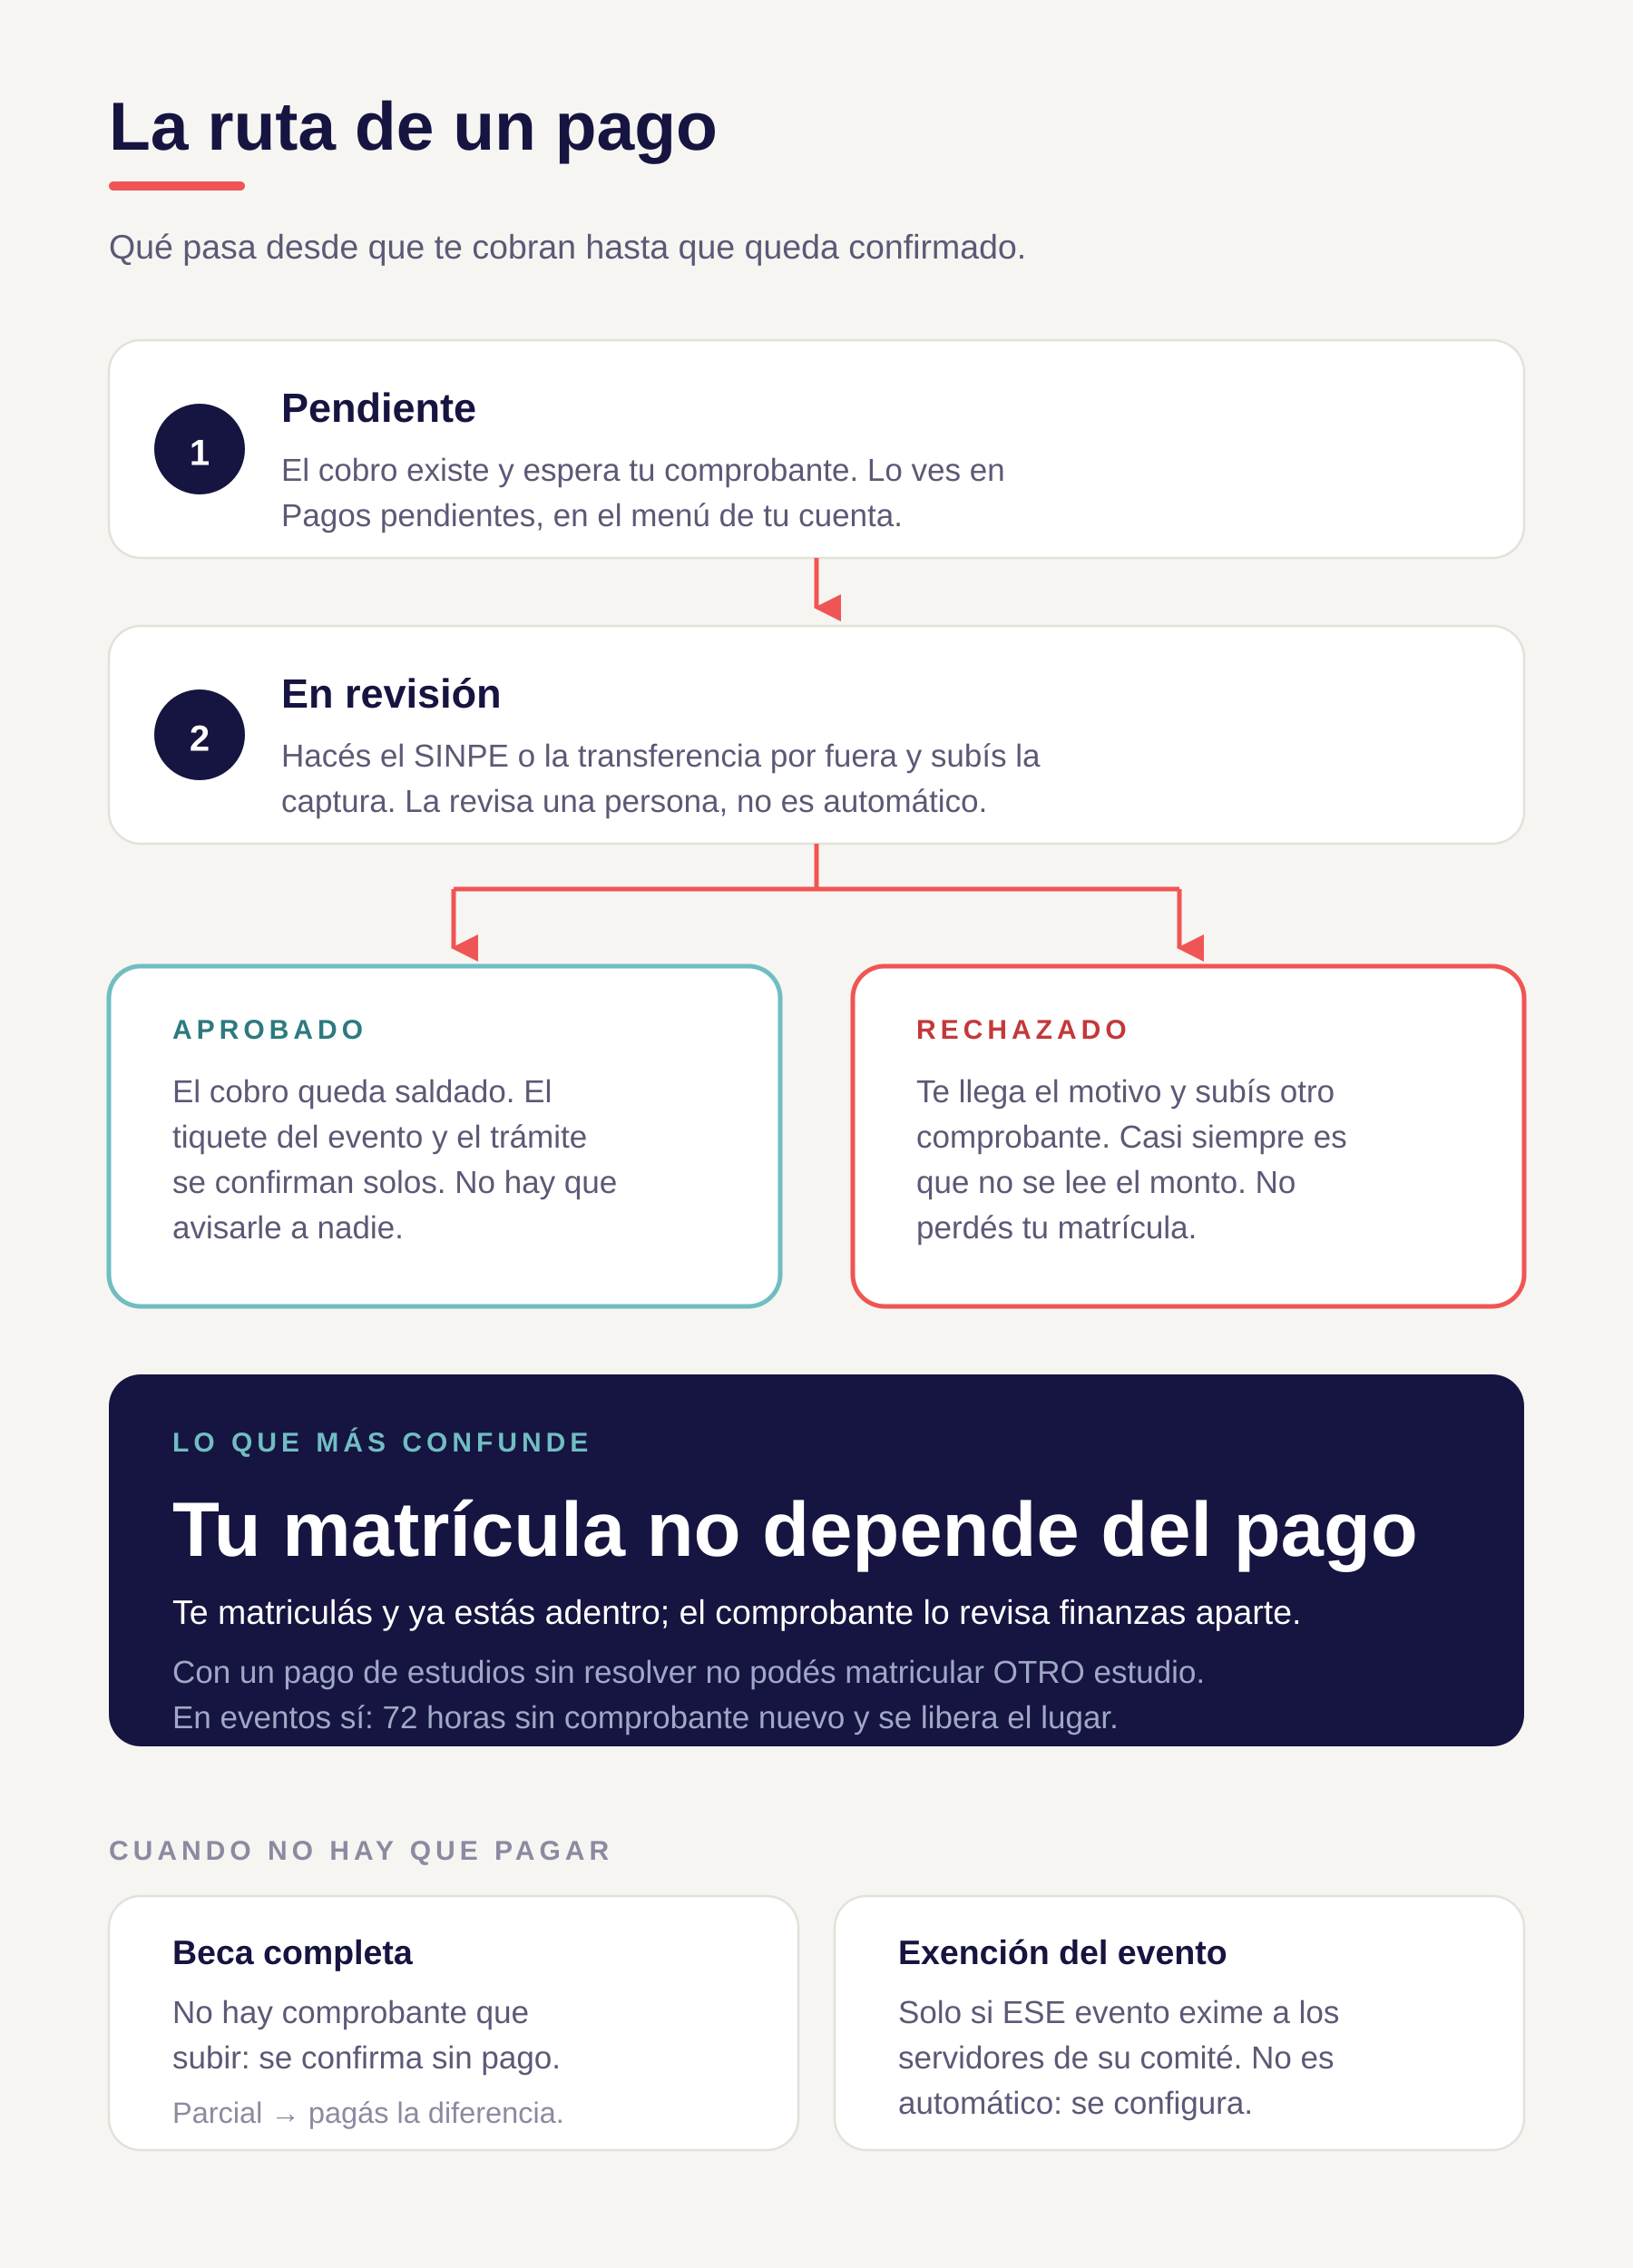
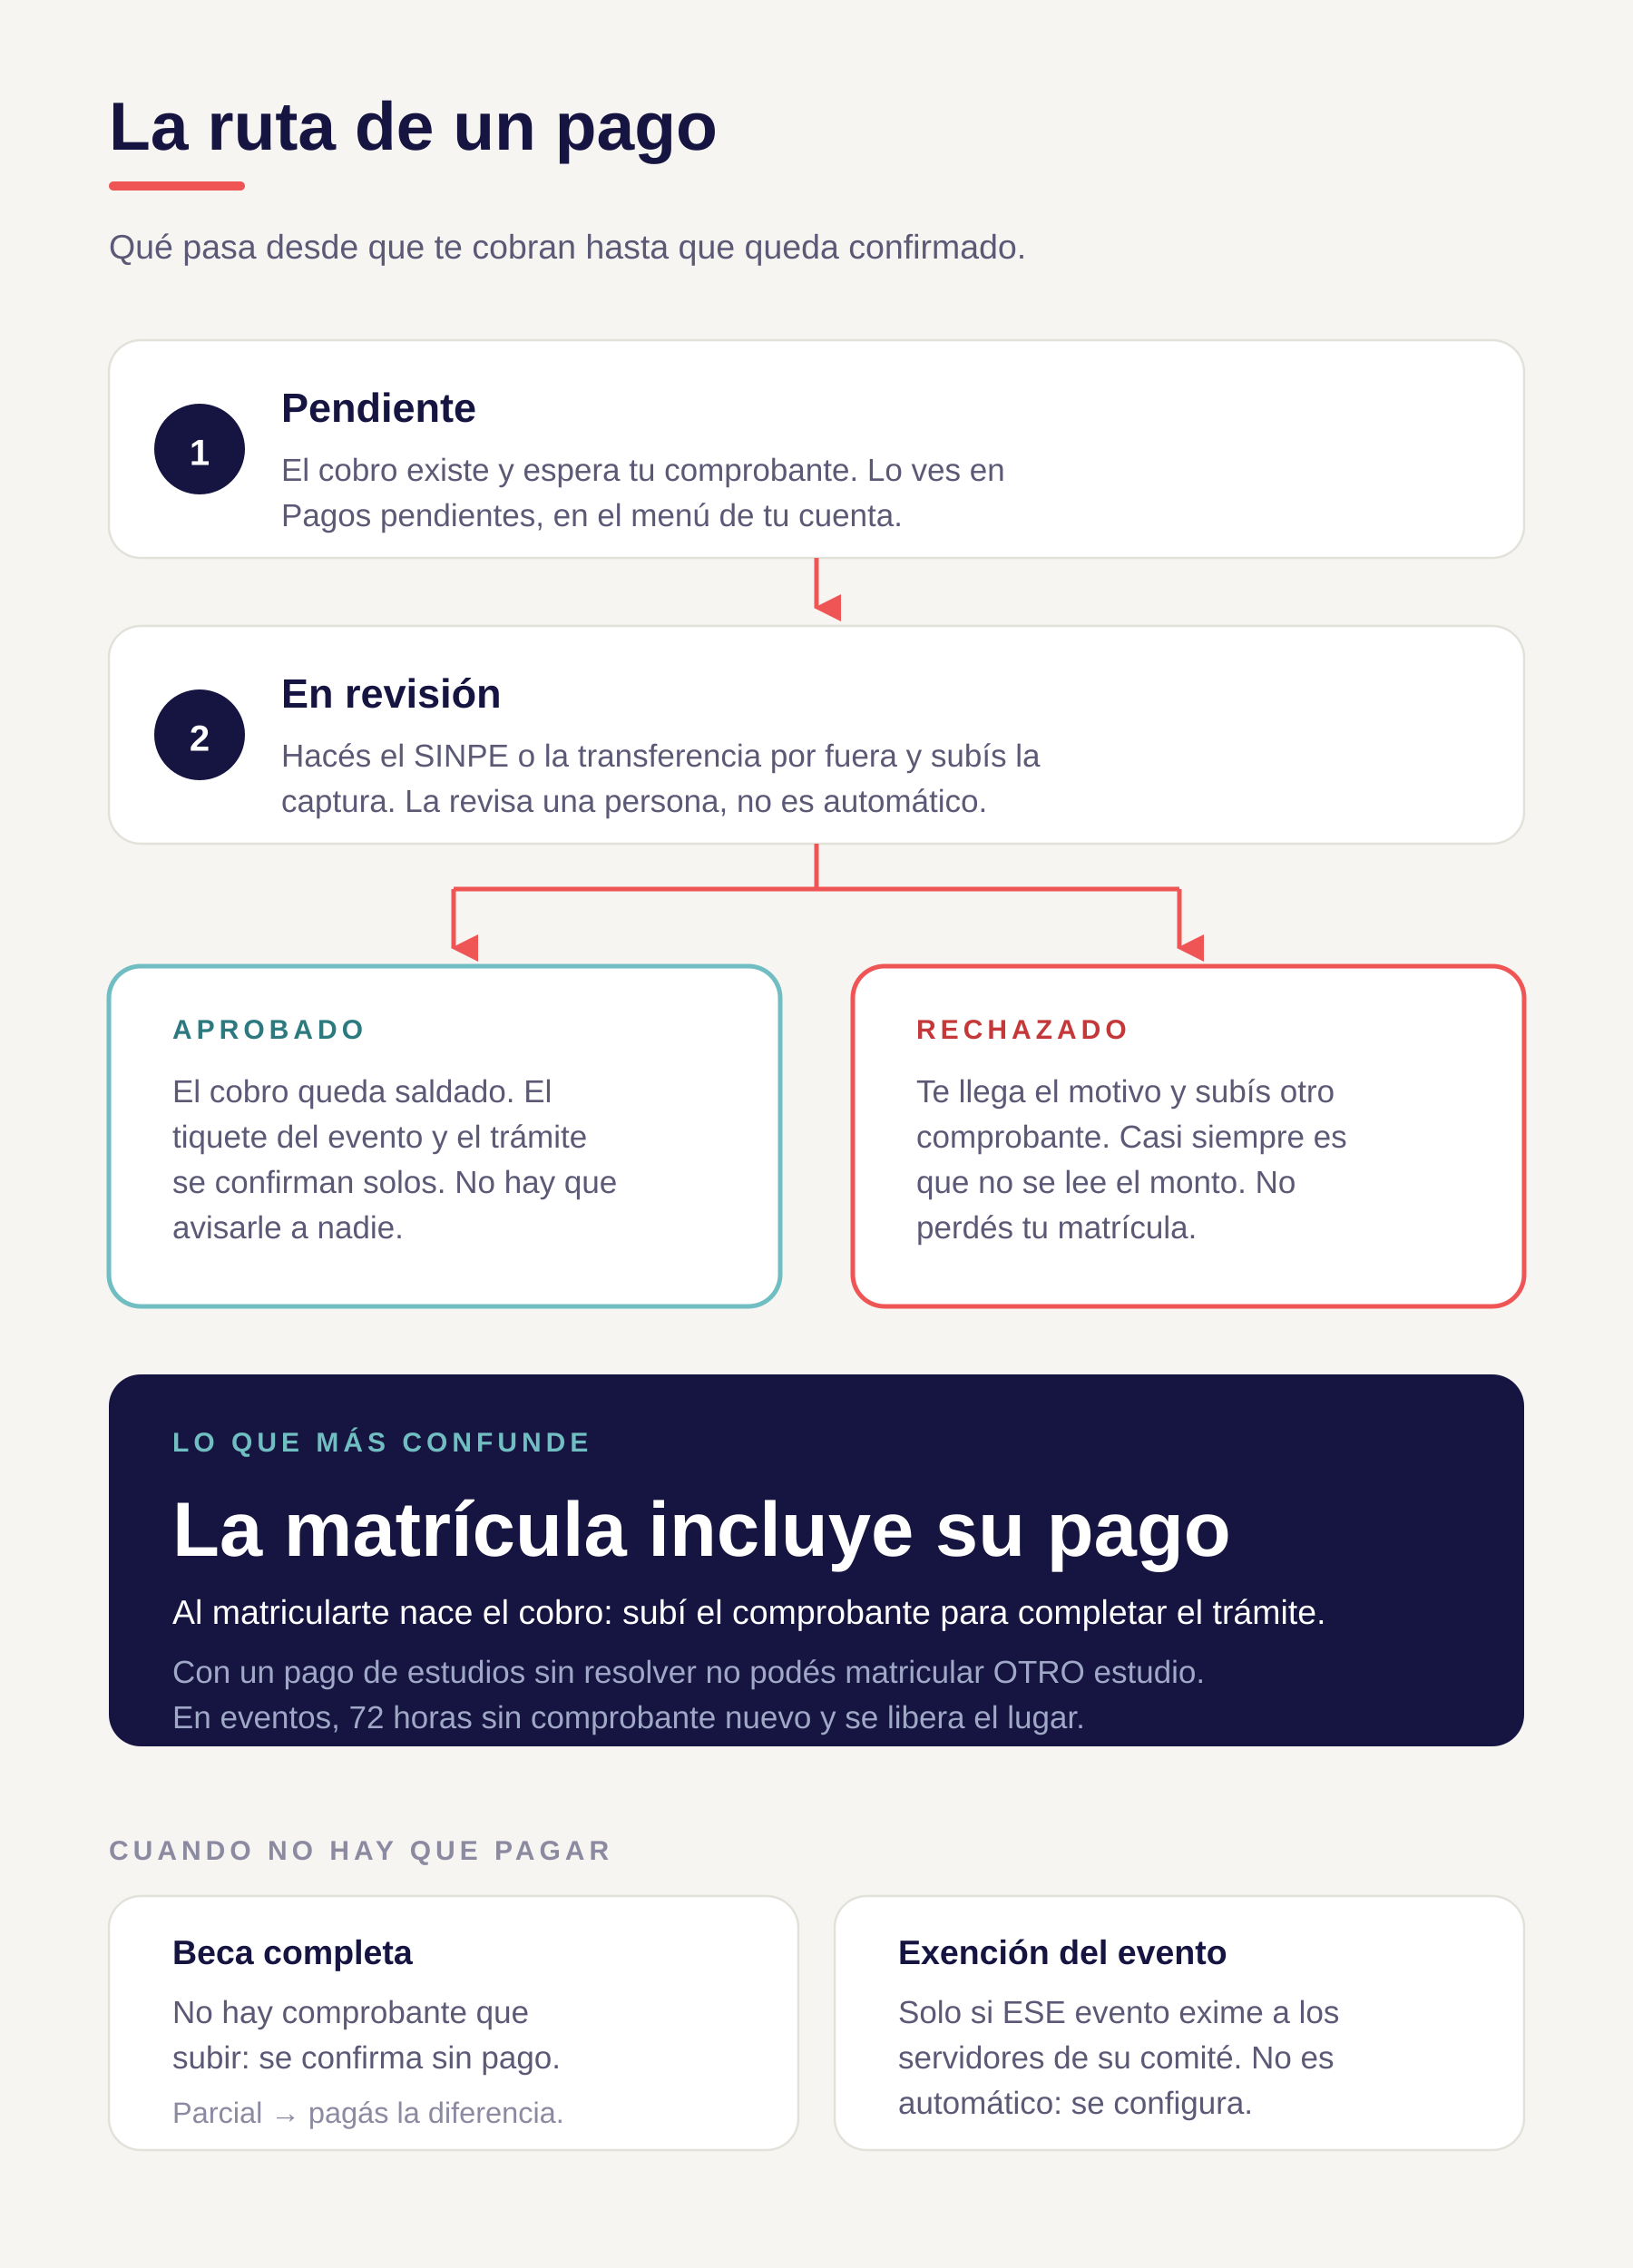
<svg xmlns="http://www.w3.org/2000/svg" viewBox="0 0 720 1000" role="img" aria-labelledby="t-pago d-pago" font-family="Arial, Helvetica, sans-serif">
  <rect width="720" height="1000" fill="#F6F5F2" />
  <text x="48" y="66" font-size="30" font-weight="bold" fill="#161440">La ruta de un pago</text>
  <rect x="48" y="80" width="60" height="4" rx="2" fill="#EF5554" />
  <text x="48" y="114" font-size="15" fill="#5B5975">Qué pasa desde que te cobran hasta que queda confirmado.</text>
  <g>
    <rect x="48" y="150" width="624" height="96" rx="14" fill="#FFFFFF" stroke="#E2E1DA" />
    <circle cx="88" cy="198" r="20" fill="#161440" />
    <text x="88" y="205" font-size="16" font-weight="bold" fill="#FFFFFF" text-anchor="middle">1</text>
    <text x="124" y="186" font-size="18" font-weight="bold" fill="#161440">Pendiente</text>
    <text x="124" y="212" font-size="14" fill="#5B5975">El cobro existe y espera tu comprobante. Lo ves en</text>
    <text x="124" y="232" font-size="14" fill="#5B5975">Pagos pendientes, en el menú de tu cuenta.</text>
  </g>
  <path d="M360 246 v22" stroke="#EF5554" stroke-width="2" marker-end="url(#pp)" />
  <g>
    <rect x="48" y="276" width="624" height="96" rx="14" fill="#FFFFFF" stroke="#E2E1DA" />
    <circle cx="88" cy="324" r="20" fill="#161440" />
    <text x="88" y="331" font-size="16" font-weight="bold" fill="#FFFFFF" text-anchor="middle">2</text>
    <text x="124" y="312" font-size="18" font-weight="bold" fill="#161440">En revisión</text>
    <text x="124" y="338" font-size="14" fill="#5B5975">Hacés el SINPE o la transferencia por fuera y subís la</text>
    <text x="124" y="358" font-size="14" fill="#5B5975">captura. La revisa una persona, no es automático.</text>
  </g>
  <g stroke="#EF5554" stroke-width="2" fill="none">
    <path d="M360 372 v20" />
    <path d="M200 392 h320" />
    <path d="M200 392 v26" marker-end="url(#pp)" />
    <path d="M520 392 v26" marker-end="url(#pp)" />
  </g>
  <g>
    <rect x="48" y="426" width="296" height="150" rx="14" fill="#FFFFFF" stroke="#70BDC2" stroke-width="2" />
    <text x="76" y="458" font-size="12" font-weight="bold" fill="#2C7A7F" letter-spacing="2">APROBADO</text>
    <text x="76" y="486" font-size="14" fill="#5B5975">El cobro queda saldado. El</text>
    <text x="76" y="506" font-size="14" fill="#5B5975">tiquete del evento y el trámite</text>
    <text x="76" y="526" font-size="14" fill="#5B5975">se confirman solos. No hay que</text>
    <text x="76" y="546" font-size="14" fill="#5B5975">avisarle a nadie.</text>
  </g>
  <g>
    <rect x="376" y="426" width="296" height="150" rx="14" fill="#FFFFFF" stroke="#EF5554" stroke-width="2" />
    <text x="404" y="458" font-size="12" font-weight="bold" fill="#C4383A" letter-spacing="2">RECHAZADO</text>
    <text x="404" y="486" font-size="14" fill="#5B5975">Te llega el motivo y subís otro</text>
    <text x="404" y="506" font-size="14" fill="#5B5975">comprobante. Casi siempre es</text>
    <text x="404" y="526" font-size="14" fill="#5B5975">que no se lee el monto. No</text>
    <text x="404" y="546" font-size="14" fill="#5B5975">perdés tu matrícula.</text>
  </g>
  <g>
    <rect x="48" y="606" width="624" height="164" rx="14" fill="#161440" />
    <text x="76" y="640" font-size="12" font-weight="bold" fill="#70BDC2" letter-spacing="2">LO QUE MÁS CONFUNDE</text>
-     <text x="76" y="686" font-size="34" font-weight="bold" fill="#FFFFFF">Tu matrícula no depende del pago</text>
-     <text x="76" y="716" font-size="15" fill="#FFFFFF">Te matriculás y ya estás adentro; el comprobante lo revisa finanzas aparte.</text>
+     <text x="76" y="686" font-size="34" font-weight="bold" fill="#FFFFFF">La matrícula incluye su pago</text>
+     <text x="76" y="716" font-size="15" fill="#FFFFFF">Al matricularte nace el cobro: subí el comprobante para completar el trámite.</text>
    <text x="76" y="742" font-size="14" fill="#9FA8C7">Con un pago de estudios sin resolver no podés matricular OTRO estudio.</text>
-     <text x="76" y="762" font-size="14" fill="#9FA8C7">En eventos sí: 72 horas sin comprobante nuevo y se libera el lugar.</text>
+     <text x="76" y="762" font-size="14" fill="#9FA8C7">En eventos, 72 horas sin comprobante nuevo y se libera el lugar.</text>
  </g>
  <text x="48" y="820" font-size="12" font-weight="bold" fill="#8B8AA0" letter-spacing="2">CUANDO NO HAY QUE PAGAR</text>
  <g>
    <rect x="48" y="836" width="304" height="112" rx="14" fill="#FFFFFF" stroke="#E2E1DA" />
    <text x="76" y="866" font-size="15" font-weight="bold" fill="#161440">Beca completa</text>
    <text x="76" y="892" font-size="14" fill="#5B5975">No hay comprobante que</text>
    <text x="76" y="912" font-size="14" fill="#5B5975">subir: se confirma sin pago.</text>
    <text x="76" y="936" font-size="13" fill="#8B8AA0">Parcial → pagás la diferencia.</text>
  </g>
  <g>
    <rect x="368" y="836" width="304" height="112" rx="14" fill="#FFFFFF" stroke="#E2E1DA" />
    <text x="396" y="866" font-size="15" font-weight="bold" fill="#161440">Exención del evento</text>
    <text x="396" y="892" font-size="14" fill="#5B5975">Solo si ESE evento exime a los</text>
    <text x="396" y="912" font-size="14" fill="#5B5975">servidores de su comité. No es</text>
    <text x="396" y="932" font-size="14" fill="#5B5975">automático: se configura.</text>
  </g>
  <defs>
    <marker id="pp" viewBox="0 0 10 10" refX="5" refY="9" markerWidth="6" markerHeight="6" orient="auto">
      <path d="M0 0 L10 0 L5 10 z" fill="#EF5554" />
    </marker>
  </defs>
</svg>
